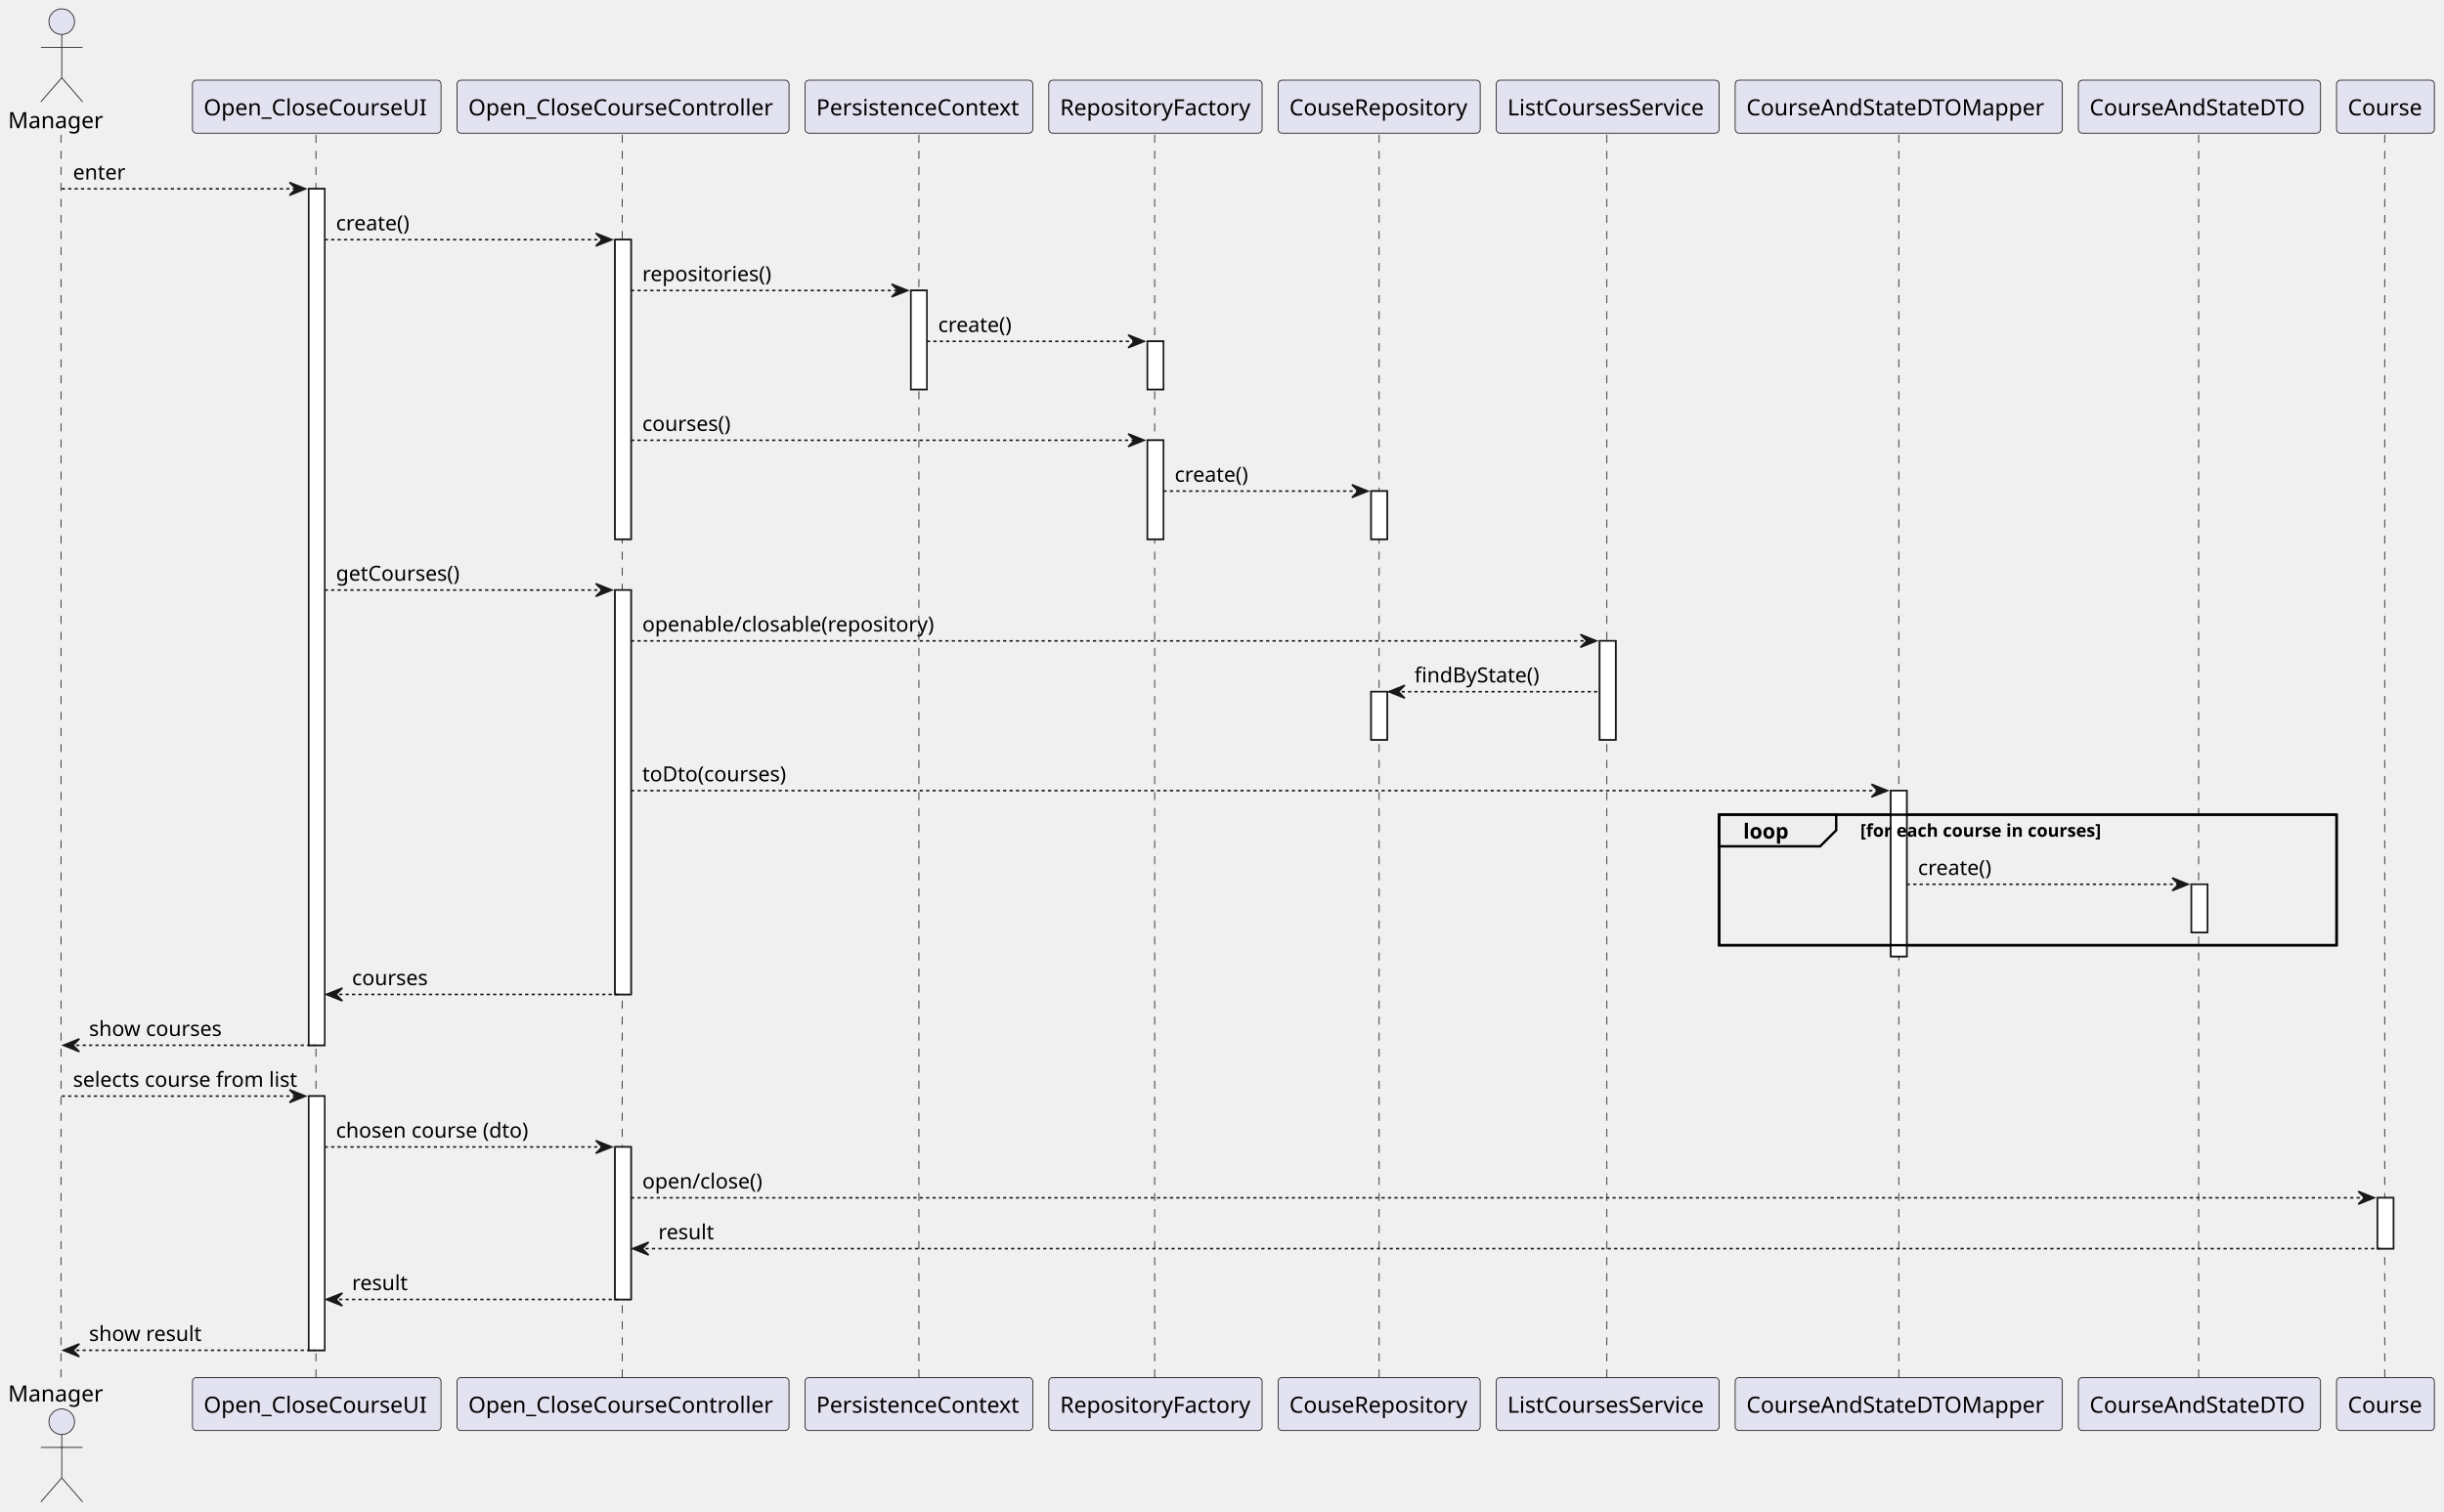
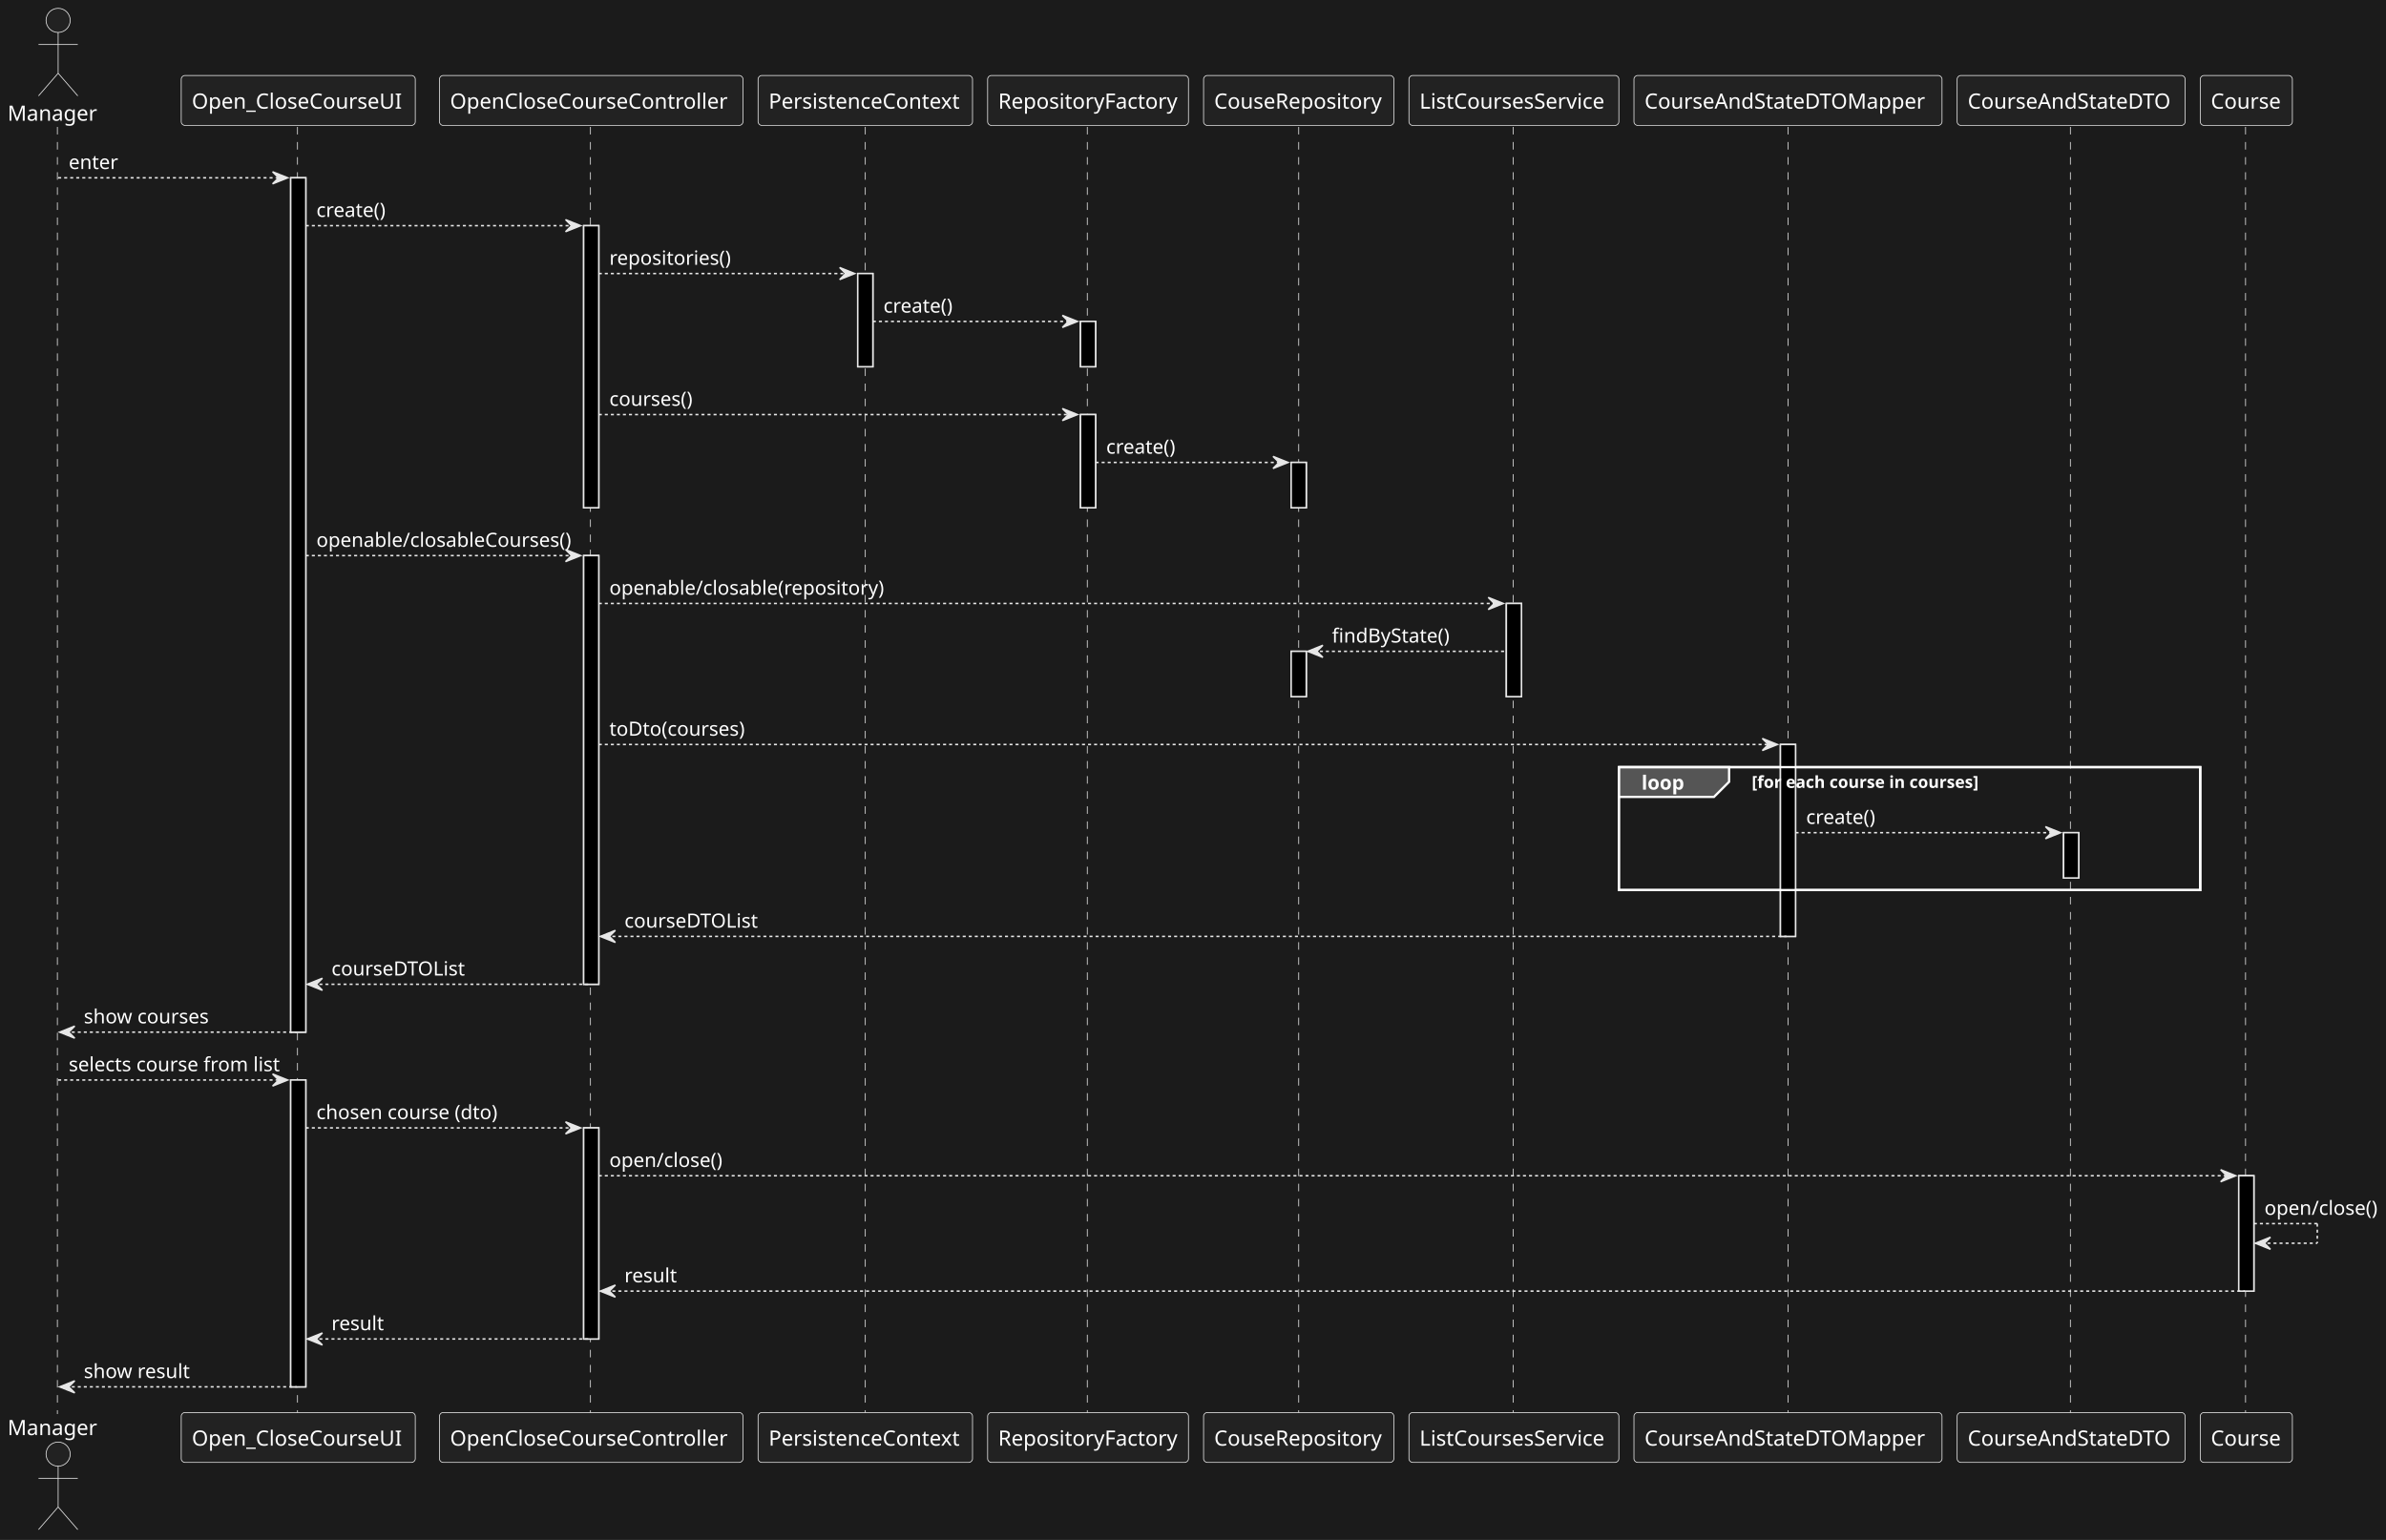
- <svg xmlns="http://www.w3.org/2000/svg" contentStyleType="text/css" height="943px" preserveAspectRatio="none" style="width:1524px;height:943px;background:#FFFFFF;" version="1.1" viewBox="0 0 1524 943" width="1524px" zoomAndPan="magnify">
+ <svg xmlns="http://www.w3.org/2000/svg" contentStyleType="text/css" height="1020px" preserveAspectRatio="none" style="width:1580px;height:1020px;background:#1B1B1B;" version="1.1" viewBox="0 0 1580 1020" width="1580px" zoomAndPan="magnify">
  <defs />
  <g>
-     <rect fill="#FFFFFF" height="534.178" style="stroke:#181818;stroke-width:1.0;" width="10" x="192.5" y="117.774" />
-     <rect fill="#FFFFFF" height="158.53" style="stroke:#181818;stroke-width:1.0;" width="10" x="192.5" y="683.658" />
-     <rect fill="#FFFFFF" height="186.824" style="stroke:#181818;stroke-width:1.0;" width="10" x="383.5" y="149.48" />
-     <rect fill="#FFFFFF" height="252.236" style="stroke:#181818;stroke-width:1.0;" width="10" x="383.5" y="368.01" />
-     <rect fill="#FFFFFF" height="95.118" style="stroke:#181818;stroke-width:1.0;" width="10" x="383.5" y="715.364" />
-     <rect fill="#FFFFFF" height="61.706" style="stroke:#181818;stroke-width:1.0;" width="10" x="568" y="181.186" />
-     <rect fill="#FFFFFF" height="30" style="stroke:#181818;stroke-width:1.0;" width="10" x="715.5" y="212.892" />
-     <rect fill="#FFFFFF" height="61.706" style="stroke:#181818;stroke-width:1.0;" width="10" x="715.5" y="274.598" />
-     <rect fill="#FFFFFF" height="30" style="stroke:#181818;stroke-width:1.0;" width="10" x="855" y="306.304" />
-     <rect fill="#FFFFFF" height="30" style="stroke:#181818;stroke-width:1.0;" width="10" x="855" y="431.422" />
-     <rect fill="#FFFFFF" height="61.706" style="stroke:#181818;stroke-width:1.0;" width="10" x="997.5" y="399.716" />
-     <rect fill="#FFFFFF" height="103.412" style="stroke:#181818;stroke-width:1.0;" width="10" x="1179" y="493.128" />
-     <rect fill="#FFFFFF" height="30" style="stroke:#181818;stroke-width:1.0;" width="10" x="1366.5" y="551.54" />
-     <rect fill="#FFFFFF" height="31.706" style="stroke:#181818;stroke-width:1.0;" width="10" x="1482.5" y="747.07" />
-     <rect fill="none" height="81.412" style="stroke:#000000;stroke-width:1.5;" width="385" x="1072" y="508.128" />
-     <line style="stroke:#181818;stroke-width:0.5;stroke-dasharray:5.0,5.0;" x1="38" x2="38" y1="84.068" y2="860.188" />
-     <line style="stroke:#181818;stroke-width:0.5;stroke-dasharray:5.0,5.0;" x1="197" x2="197" y1="84.068" y2="860.188" />
-     <line style="stroke:#181818;stroke-width:0.5;stroke-dasharray:5.0,5.0;" x1="388" x2="388" y1="84.068" y2="860.188" />
-     <line style="stroke:#181818;stroke-width:0.5;stroke-dasharray:5.0,5.0;" x1="573" x2="573" y1="84.068" y2="860.188" />
-     <line style="stroke:#181818;stroke-width:0.5;stroke-dasharray:5.0,5.0;" x1="720" x2="720" y1="84.068" y2="860.188" />
-     <line style="stroke:#181818;stroke-width:0.5;stroke-dasharray:5.0,5.0;" x1="860" x2="860" y1="84.068" y2="860.188" />
-     <line style="stroke:#181818;stroke-width:0.5;stroke-dasharray:5.0,5.0;" x1="1002" x2="1002" y1="84.068" y2="860.188" />
-     <line style="stroke:#181818;stroke-width:0.5;stroke-dasharray:5.0,5.0;" x1="1184" x2="1184" y1="84.068" y2="860.188" />
-     <line style="stroke:#181818;stroke-width:0.5;stroke-dasharray:5.0,5.0;" x1="1371" x2="1371" y1="84.068" y2="860.188" />
-     <line style="stroke:#181818;stroke-width:0.5;stroke-dasharray:5.0,5.0;" x1="1487" x2="1487" y1="84.068" y2="860.188" />
-     <text fill="#000000" font-family="sans-serif" font-size="14" lengthAdjust="spacing" textLength="61" x="5" y="79.966">Manager</text>
-     <ellipse cx="38.5" cy="13.5" fill="#E2E2F0" rx="8" ry="8" style="stroke:#181818;stroke-width:0.5;" />
-     <path d="M38.5,21.5 L38.5,48.5 M25.5,29.5 L51.5,29.5 M38.5,48.5 L25.5,63.5 M38.5,48.5 L51.5,63.5 " fill="none" style="stroke:#181818;stroke-width:0.5;" />
-     <text fill="#000000" font-family="sans-serif" font-size="14" lengthAdjust="spacing" textLength="61" x="5" y="874.154">Manager</text>
-     <ellipse cx="38.5" cy="886.756" fill="#E2E2F0" rx="8" ry="8" style="stroke:#181818;stroke-width:0.5;" />
-     <path d="M38.5,894.756 L38.5,921.756 M25.5,902.756 L51.5,902.756 M38.5,921.756 L25.5,936.756 M38.5,921.756 L51.5,936.756 " fill="none" style="stroke:#181818;stroke-width:0.5;" />
-     <rect fill="#E2E2F0" height="33.068" rx="2.5" ry="2.5" style="stroke:#181818;stroke-width:0.5;" width="155" x="120" y="50" />
-     <text fill="#000000" font-family="sans-serif" font-size="14" lengthAdjust="spacing" textLength="141" x="127" y="71.966">Open_CloseCourseUI</text>
-     <rect fill="#E2E2F0" height="33.068" rx="2.5" ry="2.5" style="stroke:#181818;stroke-width:0.5;" width="155" x="120" y="859.188" />
-     <text fill="#000000" font-family="sans-serif" font-size="14" lengthAdjust="spacing" textLength="141" x="127" y="881.154">Open_CloseCourseUI</text>
-     <rect fill="#E2E2F0" height="33.068" rx="2.5" ry="2.5" style="stroke:#181818;stroke-width:0.5;" width="207" x="285" y="50" />
-     <text fill="#000000" font-family="sans-serif" font-size="14" lengthAdjust="spacing" textLength="193" x="292" y="71.966">Open_CloseCourseController</text>
-     <rect fill="#E2E2F0" height="33.068" rx="2.5" ry="2.5" style="stroke:#181818;stroke-width:0.5;" width="207" x="285" y="859.188" />
-     <text fill="#000000" font-family="sans-serif" font-size="14" lengthAdjust="spacing" textLength="193" x="292" y="881.154">Open_CloseCourseController</text>
-     <rect fill="#E2E2F0" height="33.068" rx="2.5" ry="2.5" style="stroke:#181818;stroke-width:0.5;" width="142" x="502" y="50" />
-     <text fill="#000000" font-family="sans-serif" font-size="14" lengthAdjust="spacing" textLength="128" x="509" y="71.966">PersistenceContext</text>
-     <rect fill="#E2E2F0" height="33.068" rx="2.5" ry="2.5" style="stroke:#181818;stroke-width:0.5;" width="142" x="502" y="859.188" />
-     <text fill="#000000" font-family="sans-serif" font-size="14" lengthAdjust="spacing" textLength="128" x="509" y="881.154">PersistenceContext</text>
-     <rect fill="#E2E2F0" height="33.068" rx="2.5" ry="2.5" style="stroke:#181818;stroke-width:0.5;" width="133" x="654" y="50" />
-     <text fill="#000000" font-family="sans-serif" font-size="14" lengthAdjust="spacing" textLength="119" x="661" y="71.966">RepositoryFactory</text>
-     <rect fill="#E2E2F0" height="33.068" rx="2.5" ry="2.5" style="stroke:#181818;stroke-width:0.5;" width="133" x="654" y="859.188" />
-     <text fill="#000000" font-family="sans-serif" font-size="14" lengthAdjust="spacing" textLength="119" x="661" y="881.154">RepositoryFactory</text>
-     <rect fill="#E2E2F0" height="33.068" rx="2.5" ry="2.5" style="stroke:#181818;stroke-width:0.5;" width="126" x="797" y="50" />
-     <text fill="#000000" font-family="sans-serif" font-size="14" lengthAdjust="spacing" textLength="112" x="804" y="71.966">CouseRepository</text>
-     <rect fill="#E2E2F0" height="33.068" rx="2.5" ry="2.5" style="stroke:#181818;stroke-width:0.5;" width="126" x="797" y="859.188" />
-     <text fill="#000000" font-family="sans-serif" font-size="14" lengthAdjust="spacing" textLength="112" x="804" y="881.154">CouseRepository</text>
-     <rect fill="#E2E2F0" height="33.068" rx="2.5" ry="2.5" style="stroke:#181818;stroke-width:0.5;" width="139" x="933" y="50" />
-     <text fill="#000000" font-family="sans-serif" font-size="14" lengthAdjust="spacing" textLength="125" x="940" y="71.966">ListCoursesService</text>
-     <rect fill="#E2E2F0" height="33.068" rx="2.5" ry="2.5" style="stroke:#181818;stroke-width:0.5;" width="139" x="933" y="859.188" />
-     <text fill="#000000" font-family="sans-serif" font-size="14" lengthAdjust="spacing" textLength="125" x="940" y="881.154">ListCoursesService</text>
-     <rect fill="#E2E2F0" height="33.068" rx="2.5" ry="2.5" style="stroke:#181818;stroke-width:0.5;" width="204" x="1082" y="50" />
-     <text fill="#000000" font-family="sans-serif" font-size="14" lengthAdjust="spacing" textLength="190" x="1089" y="71.966">CourseAndStateDTOMapper</text>
-     <rect fill="#E2E2F0" height="33.068" rx="2.5" ry="2.5" style="stroke:#181818;stroke-width:0.5;" width="204" x="1082" y="859.188" />
-     <text fill="#000000" font-family="sans-serif" font-size="14" lengthAdjust="spacing" textLength="190" x="1089" y="881.154">CourseAndStateDTOMapper</text>
-     <rect fill="#E2E2F0" height="33.068" rx="2.5" ry="2.5" style="stroke:#181818;stroke-width:0.5;" width="151" x="1296" y="50" />
-     <text fill="#000000" font-family="sans-serif" font-size="14" lengthAdjust="spacing" textLength="137" x="1303" y="71.966">CourseAndStateDTO</text>
-     <rect fill="#E2E2F0" height="33.068" rx="2.5" ry="2.5" style="stroke:#181818;stroke-width:0.5;" width="151" x="1296" y="859.188" />
-     <text fill="#000000" font-family="sans-serif" font-size="14" lengthAdjust="spacing" textLength="137" x="1303" y="881.154">CourseAndStateDTO</text>
-     <rect fill="#E2E2F0" height="33.068" rx="2.5" ry="2.5" style="stroke:#181818;stroke-width:0.5;" width="61" x="1457" y="50" />
-     <text fill="#000000" font-family="sans-serif" font-size="14" lengthAdjust="spacing" textLength="47" x="1464" y="71.966">Course</text>
-     <rect fill="#E2E2F0" height="33.068" rx="2.5" ry="2.5" style="stroke:#181818;stroke-width:0.5;" width="61" x="1457" y="859.188" />
-     <text fill="#000000" font-family="sans-serif" font-size="14" lengthAdjust="spacing" textLength="47" x="1464" y="881.154">Course</text>
-     <rect fill="#FFFFFF" height="534.178" style="stroke:#181818;stroke-width:1.0;" width="10" x="192.5" y="117.774" />
-     <rect fill="#FFFFFF" height="158.53" style="stroke:#181818;stroke-width:1.0;" width="10" x="192.5" y="683.658" />
-     <rect fill="#FFFFFF" height="186.824" style="stroke:#181818;stroke-width:1.0;" width="10" x="383.5" y="149.48" />
-     <rect fill="#FFFFFF" height="252.236" style="stroke:#181818;stroke-width:1.0;" width="10" x="383.5" y="368.01" />
-     <rect fill="#FFFFFF" height="95.118" style="stroke:#181818;stroke-width:1.0;" width="10" x="383.5" y="715.364" />
-     <rect fill="#FFFFFF" height="61.706" style="stroke:#181818;stroke-width:1.0;" width="10" x="568" y="181.186" />
-     <rect fill="#FFFFFF" height="30" style="stroke:#181818;stroke-width:1.0;" width="10" x="715.5" y="212.892" />
-     <rect fill="#FFFFFF" height="61.706" style="stroke:#181818;stroke-width:1.0;" width="10" x="715.5" y="274.598" />
-     <rect fill="#FFFFFF" height="30" style="stroke:#181818;stroke-width:1.0;" width="10" x="855" y="306.304" />
-     <rect fill="#FFFFFF" height="30" style="stroke:#181818;stroke-width:1.0;" width="10" x="855" y="431.422" />
-     <rect fill="#FFFFFF" height="61.706" style="stroke:#181818;stroke-width:1.0;" width="10" x="997.5" y="399.716" />
-     <rect fill="#FFFFFF" height="103.412" style="stroke:#181818;stroke-width:1.0;" width="10" x="1179" y="493.128" />
-     <rect fill="#FFFFFF" height="30" style="stroke:#181818;stroke-width:1.0;" width="10" x="1366.5" y="551.54" />
-     <rect fill="#FFFFFF" height="31.706" style="stroke:#181818;stroke-width:1.0;" width="10" x="1482.5" y="747.07" />
-     <polygon fill="#181818" points="180.5,113.774,190.5,117.774,180.5,121.774,184.5,117.774" style="stroke:#181818;stroke-width:1.0;" />
-     <line style="stroke:#181818;stroke-width:1.0;stroke-dasharray:2.0,2.0;" x1="38.5" x2="186.5" y1="117.774" y2="117.774" />
-     <text fill="#000000" font-family="sans-serif" font-size="13" lengthAdjust="spacing" textLength="32" x="45.5" y="111.965">enter</text>
-     <polygon fill="#181818" points="371.5,145.48,381.5,149.48,371.5,153.48,375.5,149.48" style="stroke:#181818;stroke-width:1.0;" />
-     <line style="stroke:#181818;stroke-width:1.0;stroke-dasharray:2.0,2.0;" x1="202.5" x2="377.5" y1="149.48" y2="149.48" />
-     <text fill="#000000" font-family="sans-serif" font-size="13" lengthAdjust="spacing" textLength="45" x="209.5" y="143.671">create()</text>
-     <polygon fill="#181818" points="556,177.186,566,181.186,556,185.186,560,181.186" style="stroke:#181818;stroke-width:1.0;" />
-     <line style="stroke:#181818;stroke-width:1.0;stroke-dasharray:2.0,2.0;" x1="393.5" x2="562" y1="181.186" y2="181.186" />
-     <text fill="#000000" font-family="sans-serif" font-size="13" lengthAdjust="spacing" textLength="79" x="400.5" y="175.377">repositories()</text>
-     <polygon fill="#181818" points="703.5,208.892,713.5,212.892,703.5,216.892,707.5,212.892" style="stroke:#181818;stroke-width:1.0;" />
-     <line style="stroke:#181818;stroke-width:1.0;stroke-dasharray:2.0,2.0;" x1="578" x2="709.5" y1="212.892" y2="212.892" />
-     <text fill="#000000" font-family="sans-serif" font-size="13" lengthAdjust="spacing" textLength="45" x="585" y="207.083">create()</text>
-     <polygon fill="#181818" points="703.5,270.598,713.5,274.598,703.5,278.598,707.5,274.598" style="stroke:#181818;stroke-width:1.0;" />
-     <line style="stroke:#181818;stroke-width:1.0;stroke-dasharray:2.0,2.0;" x1="393.5" x2="709.5" y1="274.598" y2="274.598" />
-     <text fill="#000000" font-family="sans-serif" font-size="13" lengthAdjust="spacing" textLength="54" x="400.5" y="268.789">courses()</text>
-     <polygon fill="#181818" points="843,302.304,853,306.304,843,310.304,847,306.304" style="stroke:#181818;stroke-width:1.0;" />
-     <line style="stroke:#181818;stroke-width:1.0;stroke-dasharray:2.0,2.0;" x1="725.5" x2="849" y1="306.304" y2="306.304" />
-     <text fill="#000000" font-family="sans-serif" font-size="13" lengthAdjust="spacing" textLength="45" x="732.5" y="300.495">create()</text>
-     <polygon fill="#181818" points="371.5,364.01,381.5,368.01,371.5,372.01,375.5,368.01" style="stroke:#181818;stroke-width:1.0;" />
-     <line style="stroke:#181818;stroke-width:1.0;stroke-dasharray:2.0,2.0;" x1="202.5" x2="377.5" y1="368.01" y2="368.01" />
-     <text fill="#000000" font-family="sans-serif" font-size="13" lengthAdjust="spacing" textLength="76" x="209.5" y="362.201">getCourses()</text>
-     <polygon fill="#181818" points="985.5,395.716,995.5,399.716,985.5,403.716,989.5,399.716" style="stroke:#181818;stroke-width:1.0;" />
-     <line style="stroke:#181818;stroke-width:1.0;stroke-dasharray:2.0,2.0;" x1="393.5" x2="991.5" y1="399.716" y2="399.716" />
-     <text fill="#000000" font-family="sans-serif" font-size="13" lengthAdjust="spacing" textLength="179" x="400.5" y="393.907">openable/closable(repository)</text>
-     <polygon fill="#181818" points="876,427.422,866,431.422,876,435.422,872,431.422" style="stroke:#181818;stroke-width:1.0;" />
-     <line style="stroke:#181818;stroke-width:1.0;stroke-dasharray:2.0,2.0;" x1="870" x2="996.5" y1="431.422" y2="431.422" />
-     <text fill="#000000" font-family="sans-serif" font-size="13" lengthAdjust="spacing" textLength="77" x="882" y="425.613">findByState()</text>
-     <polygon fill="#181818" points="1167,489.128,1177,493.128,1167,497.128,1171,493.128" style="stroke:#181818;stroke-width:1.0;" />
-     <line style="stroke:#181818;stroke-width:1.0;stroke-dasharray:2.0,2.0;" x1="393.5" x2="1173" y1="493.128" y2="493.128" />
-     <text fill="#000000" font-family="sans-serif" font-size="13" lengthAdjust="spacing" textLength="89" x="400.5" y="487.319">toDto(courses)</text>
-     <path d="M1072,508.128 L1145,508.128 L1145,517.834 L1135,527.834 L1072,527.834 L1072,508.128 " fill="#EEEEEE" style="stroke:#000000;stroke-width:1.5;" />
-     <rect fill="none" height="81.412" style="stroke:#000000;stroke-width:1.5;" width="385" x="1072" y="508.128" />
-     <text fill="#000000" font-family="sans-serif" font-size="13" font-weight="bold" lengthAdjust="spacing" textLength="28" x="1087" y="523.025">loop</text>
-     <text fill="#000000" font-family="sans-serif" font-size="11" font-weight="bold" lengthAdjust="spacing" textLength="152" x="1160" y="521.887">[for each course in courses]</text>
-     <polygon fill="#181818" points="1354.5,547.54,1364.5,551.54,1354.5,555.54,1358.5,551.54" style="stroke:#181818;stroke-width:1.0;" />
-     <line style="stroke:#181818;stroke-width:1.0;stroke-dasharray:2.0,2.0;" x1="1189" x2="1360.5" y1="551.54" y2="551.54" />
-     <text fill="#000000" font-family="sans-serif" font-size="13" lengthAdjust="spacing" textLength="45" x="1196" y="545.731">create()</text>
-     <polygon fill="#181818" points="213.5,616.246,203.5,620.246,213.5,624.246,209.5,620.246" style="stroke:#181818;stroke-width:1.0;" />
-     <line style="stroke:#181818;stroke-width:1.0;stroke-dasharray:2.0,2.0;" x1="207.5" x2="387.5" y1="620.246" y2="620.246" />
-     <text fill="#000000" font-family="sans-serif" font-size="13" lengthAdjust="spacing" textLength="46" x="219.5" y="614.437">courses</text>
-     <polygon fill="#181818" points="49.5,647.952,39.5,651.952,49.5,655.952,45.5,651.952" style="stroke:#181818;stroke-width:1.0;" />
-     <line style="stroke:#181818;stroke-width:1.0;stroke-dasharray:2.0,2.0;" x1="43.5" x2="196.5" y1="651.952" y2="651.952" />
-     <text fill="#000000" font-family="sans-serif" font-size="13" lengthAdjust="spacing" textLength="81" x="55.5" y="646.143">show courses</text>
-     <polygon fill="#181818" points="180.5,679.658,190.5,683.658,180.5,687.658,184.5,683.658" style="stroke:#181818;stroke-width:1.0;" />
-     <line style="stroke:#181818;stroke-width:1.0;stroke-dasharray:2.0,2.0;" x1="38.5" x2="186.5" y1="683.658" y2="683.658" />
-     <text fill="#000000" font-family="sans-serif" font-size="13" lengthAdjust="spacing" textLength="135" x="45.5" y="677.849">selects course from list</text>
-     <polygon fill="#181818" points="371.5,711.364,381.5,715.364,371.5,719.364,375.5,715.364" style="stroke:#181818;stroke-width:1.0;" />
-     <line style="stroke:#181818;stroke-width:1.0;stroke-dasharray:2.0,2.0;" x1="202.5" x2="377.5" y1="715.364" y2="715.364" />
-     <text fill="#000000" font-family="sans-serif" font-size="13" lengthAdjust="spacing" textLength="118" x="209.5" y="709.555">chosen course (dto)</text>
-     <polygon fill="#181818" points="1470.5,743.07,1480.5,747.07,1470.5,751.07,1474.5,747.07" style="stroke:#181818;stroke-width:1.0;" />
-     <line style="stroke:#181818;stroke-width:1.0;stroke-dasharray:2.0,2.0;" x1="393.5" x2="1476.5" y1="747.07" y2="747.07" />
-     <text fill="#000000" font-family="sans-serif" font-size="13" lengthAdjust="spacing" textLength="74" x="400.5" y="741.261">open/close()</text>
-     <polygon fill="#181818" points="404.5,774.776,394.5,778.776,404.5,782.776,400.5,778.776" style="stroke:#181818;stroke-width:1.0;" />
-     <line style="stroke:#181818;stroke-width:1.0;stroke-dasharray:2.0,2.0;" x1="398.5" x2="1486.5" y1="778.776" y2="778.776" />
-     <text fill="#000000" font-family="sans-serif" font-size="13" lengthAdjust="spacing" textLength="34" x="410.5" y="772.967">result</text>
-     <polygon fill="#181818" points="213.5,806.482,203.5,810.482,213.5,814.482,209.5,810.482" style="stroke:#181818;stroke-width:1.0;" />
-     <line style="stroke:#181818;stroke-width:1.0;stroke-dasharray:2.0,2.0;" x1="207.5" x2="387.5" y1="810.482" y2="810.482" />
-     <text fill="#000000" font-family="sans-serif" font-size="13" lengthAdjust="spacing" textLength="34" x="219.5" y="804.673">result</text>
-     <polygon fill="#181818" points="49.5,838.188,39.5,842.188,49.5,846.188,45.5,842.188" style="stroke:#181818;stroke-width:1.0;" />
-     <line style="stroke:#181818;stroke-width:1.0;stroke-dasharray:2.0,2.0;" x1="43.5" x2="196.5" y1="842.188" y2="842.188" />
-     <text fill="#000000" font-family="sans-serif" font-size="13" lengthAdjust="spacing" textLength="69" x="55.5" y="836.379">show result</text>
+     <rect fill="#1B1B1B" height="1020" style="stroke:none;stroke-width:1.0;" width="1580" x="0" y="0" />
+     <rect fill="#000000" height="565.884" style="stroke:#E7E7E7;stroke-width:1.0;" width="10" x="192.5" y="117.774" />
+     <rect fill="#000000" height="203.236" style="stroke:#E7E7E7;stroke-width:1.0;" width="10" x="192.5" y="715.364" />
+     <rect fill="#000000" height="186.824" style="stroke:#E7E7E7;stroke-width:1.0;" width="10" x="386.5" y="149.48" />
+     <rect fill="#000000" height="283.942" style="stroke:#E7E7E7;stroke-width:1.0;" width="10" x="386.5" y="368.01" />
+     <rect fill="#000000" height="139.824" style="stroke:#E7E7E7;stroke-width:1.0;" width="10" x="386.5" y="747.07" />
+     <rect fill="#000000" height="61.706" style="stroke:#E7E7E7;stroke-width:1.0;" width="10" x="568" y="181.186" />
+     <rect fill="#000000" height="30" style="stroke:#E7E7E7;stroke-width:1.0;" width="10" x="715.5" y="212.892" />
+     <rect fill="#000000" height="61.706" style="stroke:#E7E7E7;stroke-width:1.0;" width="10" x="715.5" y="274.598" />
+     <rect fill="#000000" height="30" style="stroke:#E7E7E7;stroke-width:1.0;" width="10" x="855" y="306.304" />
+     <rect fill="#000000" height="30" style="stroke:#E7E7E7;stroke-width:1.0;" width="10" x="855" y="431.422" />
+     <rect fill="#000000" height="61.706" style="stroke:#E7E7E7;stroke-width:1.0;" width="10" x="997.5" y="399.716" />
+     <rect fill="#000000" height="127.118" style="stroke:#E7E7E7;stroke-width:1.0;" width="10" x="1179" y="493.128" />
+     <rect fill="#000000" height="30" style="stroke:#E7E7E7;stroke-width:1.0;" width="10" x="1366.5" y="551.54" />
+     <rect fill="#000000" height="76.412" style="stroke:#E7E7E7;stroke-width:1.0;" width="10" x="1482.5" y="778.776" />
+     <rect fill="none" height="81.412" style="stroke:#FFFFFF;stroke-width:1.5;" width="385" x="1072" y="508.128" />
+     <line style="stroke:#E7E7E7;stroke-width:0.5;stroke-dasharray:5.0,5.0;" x1="38" x2="38" y1="84.068" y2="936.6" />
+     <line style="stroke:#E7E7E7;stroke-width:0.5;stroke-dasharray:5.0,5.0;" x1="197" x2="197" y1="84.068" y2="936.6" />
+     <line style="stroke:#E7E7E7;stroke-width:0.5;stroke-dasharray:5.0,5.0;" x1="391" x2="391" y1="84.068" y2="936.6" />
+     <line style="stroke:#E7E7E7;stroke-width:0.5;stroke-dasharray:5.0,5.0;" x1="573" x2="573" y1="84.068" y2="936.6" />
+     <line style="stroke:#E7E7E7;stroke-width:0.5;stroke-dasharray:5.0,5.0;" x1="720" x2="720" y1="84.068" y2="936.6" />
+     <line style="stroke:#E7E7E7;stroke-width:0.5;stroke-dasharray:5.0,5.0;" x1="860" x2="860" y1="84.068" y2="936.6" />
+     <line style="stroke:#E7E7E7;stroke-width:0.5;stroke-dasharray:5.0,5.0;" x1="1002" x2="1002" y1="84.068" y2="936.6" />
+     <line style="stroke:#E7E7E7;stroke-width:0.5;stroke-dasharray:5.0,5.0;" x1="1184" x2="1184" y1="84.068" y2="936.6" />
+     <line style="stroke:#E7E7E7;stroke-width:0.5;stroke-dasharray:5.0,5.0;" x1="1371" x2="1371" y1="84.068" y2="936.6" />
+     <line style="stroke:#E7E7E7;stroke-width:0.5;stroke-dasharray:5.0,5.0;" x1="1487" x2="1487" y1="84.068" y2="936.6" />
+     <text fill="#FFFFFF" font-family="sans-serif" font-size="14" lengthAdjust="spacing" textLength="61" x="5" y="79.966">Manager</text>
+     <ellipse cx="38.5" cy="13.5" fill="#222222" rx="8" ry="8" style="stroke:#E7E7E7;stroke-width:0.5;" />
+     <path d="M38.5,21.5 L38.5,48.5 M25.5,29.5 L51.5,29.5 M38.5,48.5 L25.5,63.5 M38.5,48.5 L51.5,63.5 " fill="none" style="stroke:#E7E7E7;stroke-width:0.5;" />
+     <text fill="#FFFFFF" font-family="sans-serif" font-size="14" lengthAdjust="spacing" textLength="61" x="5" y="950.566">Manager</text>
+     <ellipse cx="38.5" cy="963.168" fill="#222222" rx="8" ry="8" style="stroke:#E7E7E7;stroke-width:0.5;" />
+     <path d="M38.5,971.168 L38.5,998.168 M25.5,979.168 L51.5,979.168 M38.5,998.168 L25.5,1013.168 M38.5,998.168 L51.5,1013.168 " fill="none" style="stroke:#E7E7E7;stroke-width:0.5;" />
+     <rect fill="#222222" height="33.068" rx="2.5" ry="2.5" style="stroke:#E7E7E7;stroke-width:0.5;" width="155" x="120" y="50" />
+     <text fill="#FFFFFF" font-family="sans-serif" font-size="14" lengthAdjust="spacing" textLength="141" x="127" y="71.966">Open_CloseCourseUI</text>
+     <rect fill="#222222" height="33.068" rx="2.5" ry="2.5" style="stroke:#E7E7E7;stroke-width:0.5;" width="155" x="120" y="935.6" />
+     <text fill="#FFFFFF" font-family="sans-serif" font-size="14" lengthAdjust="spacing" textLength="141" x="127" y="957.566">Open_CloseCourseUI</text>
+     <rect fill="#222222" height="33.068" rx="2.5" ry="2.5" style="stroke:#E7E7E7;stroke-width:0.5;" width="201" x="291" y="50" />
+     <text fill="#FFFFFF" font-family="sans-serif" font-size="14" lengthAdjust="spacing" textLength="187" x="298" y="71.966">OpenCloseCourseController</text>
+     <rect fill="#222222" height="33.068" rx="2.5" ry="2.5" style="stroke:#E7E7E7;stroke-width:0.5;" width="201" x="291" y="935.6" />
+     <text fill="#FFFFFF" font-family="sans-serif" font-size="14" lengthAdjust="spacing" textLength="187" x="298" y="957.566">OpenCloseCourseController</text>
+     <rect fill="#222222" height="33.068" rx="2.5" ry="2.5" style="stroke:#E7E7E7;stroke-width:0.5;" width="142" x="502" y="50" />
+     <text fill="#FFFFFF" font-family="sans-serif" font-size="14" lengthAdjust="spacing" textLength="128" x="509" y="71.966">PersistenceContext</text>
+     <rect fill="#222222" height="33.068" rx="2.5" ry="2.5" style="stroke:#E7E7E7;stroke-width:0.5;" width="142" x="502" y="935.6" />
+     <text fill="#FFFFFF" font-family="sans-serif" font-size="14" lengthAdjust="spacing" textLength="128" x="509" y="957.566">PersistenceContext</text>
+     <rect fill="#222222" height="33.068" rx="2.5" ry="2.5" style="stroke:#E7E7E7;stroke-width:0.5;" width="133" x="654" y="50" />
+     <text fill="#FFFFFF" font-family="sans-serif" font-size="14" lengthAdjust="spacing" textLength="119" x="661" y="71.966">RepositoryFactory</text>
+     <rect fill="#222222" height="33.068" rx="2.5" ry="2.5" style="stroke:#E7E7E7;stroke-width:0.5;" width="133" x="654" y="935.6" />
+     <text fill="#FFFFFF" font-family="sans-serif" font-size="14" lengthAdjust="spacing" textLength="119" x="661" y="957.566">RepositoryFactory</text>
+     <rect fill="#222222" height="33.068" rx="2.5" ry="2.5" style="stroke:#E7E7E7;stroke-width:0.5;" width="126" x="797" y="50" />
+     <text fill="#FFFFFF" font-family="sans-serif" font-size="14" lengthAdjust="spacing" textLength="112" x="804" y="71.966">CouseRepository</text>
+     <rect fill="#222222" height="33.068" rx="2.5" ry="2.5" style="stroke:#E7E7E7;stroke-width:0.5;" width="126" x="797" y="935.6" />
+     <text fill="#FFFFFF" font-family="sans-serif" font-size="14" lengthAdjust="spacing" textLength="112" x="804" y="957.566">CouseRepository</text>
+     <rect fill="#222222" height="33.068" rx="2.5" ry="2.5" style="stroke:#E7E7E7;stroke-width:0.5;" width="139" x="933" y="50" />
+     <text fill="#FFFFFF" font-family="sans-serif" font-size="14" lengthAdjust="spacing" textLength="125" x="940" y="71.966">ListCoursesService</text>
+     <rect fill="#222222" height="33.068" rx="2.5" ry="2.5" style="stroke:#E7E7E7;stroke-width:0.5;" width="139" x="933" y="935.6" />
+     <text fill="#FFFFFF" font-family="sans-serif" font-size="14" lengthAdjust="spacing" textLength="125" x="940" y="957.566">ListCoursesService</text>
+     <rect fill="#222222" height="33.068" rx="2.5" ry="2.5" style="stroke:#E7E7E7;stroke-width:0.5;" width="204" x="1082" y="50" />
+     <text fill="#FFFFFF" font-family="sans-serif" font-size="14" lengthAdjust="spacing" textLength="190" x="1089" y="71.966">CourseAndStateDTOMapper</text>
+     <rect fill="#222222" height="33.068" rx="2.5" ry="2.5" style="stroke:#E7E7E7;stroke-width:0.5;" width="204" x="1082" y="935.6" />
+     <text fill="#FFFFFF" font-family="sans-serif" font-size="14" lengthAdjust="spacing" textLength="190" x="1089" y="957.566">CourseAndStateDTOMapper</text>
+     <rect fill="#222222" height="33.068" rx="2.5" ry="2.5" style="stroke:#E7E7E7;stroke-width:0.5;" width="151" x="1296" y="50" />
+     <text fill="#FFFFFF" font-family="sans-serif" font-size="14" lengthAdjust="spacing" textLength="137" x="1303" y="71.966">CourseAndStateDTO</text>
+     <rect fill="#222222" height="33.068" rx="2.5" ry="2.5" style="stroke:#E7E7E7;stroke-width:0.5;" width="151" x="1296" y="935.6" />
+     <text fill="#FFFFFF" font-family="sans-serif" font-size="14" lengthAdjust="spacing" textLength="137" x="1303" y="957.566">CourseAndStateDTO</text>
+     <rect fill="#222222" height="33.068" rx="2.5" ry="2.5" style="stroke:#E7E7E7;stroke-width:0.5;" width="61" x="1457" y="50" />
+     <text fill="#FFFFFF" font-family="sans-serif" font-size="14" lengthAdjust="spacing" textLength="47" x="1464" y="71.966">Course</text>
+     <rect fill="#222222" height="33.068" rx="2.5" ry="2.5" style="stroke:#E7E7E7;stroke-width:0.5;" width="61" x="1457" y="935.6" />
+     <text fill="#FFFFFF" font-family="sans-serif" font-size="14" lengthAdjust="spacing" textLength="47" x="1464" y="957.566">Course</text>
+     <rect fill="#000000" height="565.884" style="stroke:#E7E7E7;stroke-width:1.0;" width="10" x="192.5" y="117.774" />
+     <rect fill="#000000" height="203.236" style="stroke:#E7E7E7;stroke-width:1.0;" width="10" x="192.5" y="715.364" />
+     <rect fill="#000000" height="186.824" style="stroke:#E7E7E7;stroke-width:1.0;" width="10" x="386.5" y="149.48" />
+     <rect fill="#000000" height="283.942" style="stroke:#E7E7E7;stroke-width:1.0;" width="10" x="386.5" y="368.01" />
+     <rect fill="#000000" height="139.824" style="stroke:#E7E7E7;stroke-width:1.0;" width="10" x="386.5" y="747.07" />
+     <rect fill="#000000" height="61.706" style="stroke:#E7E7E7;stroke-width:1.0;" width="10" x="568" y="181.186" />
+     <rect fill="#000000" height="30" style="stroke:#E7E7E7;stroke-width:1.0;" width="10" x="715.5" y="212.892" />
+     <rect fill="#000000" height="61.706" style="stroke:#E7E7E7;stroke-width:1.0;" width="10" x="715.5" y="274.598" />
+     <rect fill="#000000" height="30" style="stroke:#E7E7E7;stroke-width:1.0;" width="10" x="855" y="306.304" />
+     <rect fill="#000000" height="30" style="stroke:#E7E7E7;stroke-width:1.0;" width="10" x="855" y="431.422" />
+     <rect fill="#000000" height="61.706" style="stroke:#E7E7E7;stroke-width:1.0;" width="10" x="997.5" y="399.716" />
+     <rect fill="#000000" height="127.118" style="stroke:#E7E7E7;stroke-width:1.0;" width="10" x="1179" y="493.128" />
+     <rect fill="#000000" height="30" style="stroke:#E7E7E7;stroke-width:1.0;" width="10" x="1366.5" y="551.54" />
+     <rect fill="#000000" height="76.412" style="stroke:#E7E7E7;stroke-width:1.0;" width="10" x="1482.5" y="778.776" />
+     <polygon fill="#E7E7E7" points="180.5,113.774,190.5,117.774,180.5,121.774,184.5,117.774" style="stroke:#E7E7E7;stroke-width:1.0;" />
+     <line style="stroke:#E7E7E7;stroke-width:1.0;stroke-dasharray:2.0,2.0;" x1="38.5" x2="186.5" y1="117.774" y2="117.774" />
+     <text fill="#FFFFFF" font-family="sans-serif" font-size="13" lengthAdjust="spacing" textLength="32" x="45.5" y="111.965">enter</text>
+     <polygon fill="#E7E7E7" points="374.5,145.48,384.5,149.48,374.5,153.48,378.5,149.48" style="stroke:#E7E7E7;stroke-width:1.0;" />
+     <line style="stroke:#E7E7E7;stroke-width:1.0;stroke-dasharray:2.0,2.0;" x1="202.5" x2="380.5" y1="149.48" y2="149.48" />
+     <text fill="#FFFFFF" font-family="sans-serif" font-size="13" lengthAdjust="spacing" textLength="45" x="209.5" y="143.671">create()</text>
+     <polygon fill="#E7E7E7" points="556,177.186,566,181.186,556,185.186,560,181.186" style="stroke:#E7E7E7;stroke-width:1.0;" />
+     <line style="stroke:#E7E7E7;stroke-width:1.0;stroke-dasharray:2.0,2.0;" x1="396.5" x2="562" y1="181.186" y2="181.186" />
+     <text fill="#FFFFFF" font-family="sans-serif" font-size="13" lengthAdjust="spacing" textLength="79" x="403.5" y="175.377">repositories()</text>
+     <polygon fill="#E7E7E7" points="703.5,208.892,713.5,212.892,703.5,216.892,707.5,212.892" style="stroke:#E7E7E7;stroke-width:1.0;" />
+     <line style="stroke:#E7E7E7;stroke-width:1.0;stroke-dasharray:2.0,2.0;" x1="578" x2="709.5" y1="212.892" y2="212.892" />
+     <text fill="#FFFFFF" font-family="sans-serif" font-size="13" lengthAdjust="spacing" textLength="45" x="585" y="207.083">create()</text>
+     <polygon fill="#E7E7E7" points="703.5,270.598,713.5,274.598,703.5,278.598,707.5,274.598" style="stroke:#E7E7E7;stroke-width:1.0;" />
+     <line style="stroke:#E7E7E7;stroke-width:1.0;stroke-dasharray:2.0,2.0;" x1="396.5" x2="709.5" y1="274.598" y2="274.598" />
+     <text fill="#FFFFFF" font-family="sans-serif" font-size="13" lengthAdjust="spacing" textLength="54" x="403.5" y="268.789">courses()</text>
+     <polygon fill="#E7E7E7" points="843,302.304,853,306.304,843,310.304,847,306.304" style="stroke:#E7E7E7;stroke-width:1.0;" />
+     <line style="stroke:#E7E7E7;stroke-width:1.0;stroke-dasharray:2.0,2.0;" x1="725.5" x2="849" y1="306.304" y2="306.304" />
+     <text fill="#FFFFFF" font-family="sans-serif" font-size="13" lengthAdjust="spacing" textLength="45" x="732.5" y="300.495">create()</text>
+     <polygon fill="#E7E7E7" points="374.5,364.01,384.5,368.01,374.5,372.01,378.5,368.01" style="stroke:#E7E7E7;stroke-width:1.0;" />
+     <line style="stroke:#E7E7E7;stroke-width:1.0;stroke-dasharray:2.0,2.0;" x1="202.5" x2="380.5" y1="368.01" y2="368.01" />
+     <text fill="#FFFFFF" font-family="sans-serif" font-size="13" lengthAdjust="spacing" textLength="165" x="209.5" y="362.201">openable/closableCourses()</text>
+     <polygon fill="#E7E7E7" points="985.5,395.716,995.5,399.716,985.5,403.716,989.5,399.716" style="stroke:#E7E7E7;stroke-width:1.0;" />
+     <line style="stroke:#E7E7E7;stroke-width:1.0;stroke-dasharray:2.0,2.0;" x1="396.5" x2="991.5" y1="399.716" y2="399.716" />
+     <text fill="#FFFFFF" font-family="sans-serif" font-size="13" lengthAdjust="spacing" textLength="179" x="403.5" y="393.907">openable/closable(repository)</text>
+     <polygon fill="#E7E7E7" points="876,427.422,866,431.422,876,435.422,872,431.422" style="stroke:#E7E7E7;stroke-width:1.0;" />
+     <line style="stroke:#E7E7E7;stroke-width:1.0;stroke-dasharray:2.0,2.0;" x1="870" x2="996.5" y1="431.422" y2="431.422" />
+     <text fill="#FFFFFF" font-family="sans-serif" font-size="13" lengthAdjust="spacing" textLength="77" x="882" y="425.613">findByState()</text>
+     <polygon fill="#E7E7E7" points="1167,489.128,1177,493.128,1167,497.128,1171,493.128" style="stroke:#E7E7E7;stroke-width:1.0;" />
+     <line style="stroke:#E7E7E7;stroke-width:1.0;stroke-dasharray:2.0,2.0;" x1="396.5" x2="1173" y1="493.128" y2="493.128" />
+     <text fill="#FFFFFF" font-family="sans-serif" font-size="13" lengthAdjust="spacing" textLength="89" x="403.5" y="487.319">toDto(courses)</text>
+     <path d="M1072,508.128 L1145,508.128 L1145,517.834 L1135,527.834 L1072,527.834 L1072,508.128 " fill="#555555" style="stroke:#FFFFFF;stroke-width:1.5;" />
+     <rect fill="none" height="81.412" style="stroke:#FFFFFF;stroke-width:1.5;" width="385" x="1072" y="508.128" />
+     <text fill="#FFFFFF" font-family="sans-serif" font-size="13" font-weight="bold" lengthAdjust="spacing" textLength="28" x="1087" y="523.025">loop</text>
+     <text fill="#FFFFFF" font-family="sans-serif" font-size="11" font-weight="bold" lengthAdjust="spacing" textLength="152" x="1160" y="521.887">[for each course in courses]</text>
+     <polygon fill="#E7E7E7" points="1354.5,547.54,1364.5,551.54,1354.5,555.54,1358.5,551.54" style="stroke:#E7E7E7;stroke-width:1.0;" />
+     <line style="stroke:#E7E7E7;stroke-width:1.0;stroke-dasharray:2.0,2.0;" x1="1189" x2="1360.5" y1="551.54" y2="551.54" />
+     <text fill="#FFFFFF" font-family="sans-serif" font-size="13" lengthAdjust="spacing" textLength="45" x="1196" y="545.731">create()</text>
+     <polygon fill="#E7E7E7" points="407.5,616.246,397.5,620.246,407.5,624.246,403.5,620.246" style="stroke:#E7E7E7;stroke-width:1.0;" />
+     <line style="stroke:#E7E7E7;stroke-width:1.0;stroke-dasharray:2.0,2.0;" x1="401.5" x2="1183" y1="620.246" y2="620.246" />
+     <text fill="#FFFFFF" font-family="sans-serif" font-size="13" lengthAdjust="spacing" textLength="87" x="413.5" y="614.437">courseDTOList</text>
+     <polygon fill="#E7E7E7" points="213.5,647.952,203.5,651.952,213.5,655.952,209.5,651.952" style="stroke:#E7E7E7;stroke-width:1.0;" />
+     <line style="stroke:#E7E7E7;stroke-width:1.0;stroke-dasharray:2.0,2.0;" x1="207.5" x2="390.5" y1="651.952" y2="651.952" />
+     <text fill="#FFFFFF" font-family="sans-serif" font-size="13" lengthAdjust="spacing" textLength="87" x="219.5" y="646.143">courseDTOList</text>
+     <polygon fill="#E7E7E7" points="49.5,679.658,39.5,683.658,49.5,687.658,45.5,683.658" style="stroke:#E7E7E7;stroke-width:1.0;" />
+     <line style="stroke:#E7E7E7;stroke-width:1.0;stroke-dasharray:2.0,2.0;" x1="43.5" x2="196.5" y1="683.658" y2="683.658" />
+     <text fill="#FFFFFF" font-family="sans-serif" font-size="13" lengthAdjust="spacing" textLength="81" x="55.5" y="677.849">show courses</text>
+     <polygon fill="#E7E7E7" points="180.5,711.364,190.5,715.364,180.5,719.364,184.5,715.364" style="stroke:#E7E7E7;stroke-width:1.0;" />
+     <line style="stroke:#E7E7E7;stroke-width:1.0;stroke-dasharray:2.0,2.0;" x1="38.5" x2="186.5" y1="715.364" y2="715.364" />
+     <text fill="#FFFFFF" font-family="sans-serif" font-size="13" lengthAdjust="spacing" textLength="135" x="45.5" y="709.555">selects course from list</text>
+     <polygon fill="#E7E7E7" points="374.5,743.07,384.5,747.07,374.5,751.07,378.5,747.07" style="stroke:#E7E7E7;stroke-width:1.0;" />
+     <line style="stroke:#E7E7E7;stroke-width:1.0;stroke-dasharray:2.0,2.0;" x1="202.5" x2="380.5" y1="747.07" y2="747.07" />
+     <text fill="#FFFFFF" font-family="sans-serif" font-size="13" lengthAdjust="spacing" textLength="118" x="209.5" y="741.261">chosen course (dto)</text>
+     <polygon fill="#E7E7E7" points="1470.5,774.776,1480.5,778.776,1470.5,782.776,1474.5,778.776" style="stroke:#E7E7E7;stroke-width:1.0;" />
+     <line style="stroke:#E7E7E7;stroke-width:1.0;stroke-dasharray:2.0,2.0;" x1="396.5" x2="1476.5" y1="778.776" y2="778.776" />
+     <text fill="#FFFFFF" font-family="sans-serif" font-size="13" lengthAdjust="spacing" textLength="74" x="403.5" y="772.967">open/close()</text>
+     <line style="stroke:#E7E7E7;stroke-width:1.0;stroke-dasharray:2.0,2.0;" x1="1492.5" x2="1534.5" y1="810.482" y2="810.482" />
+     <line style="stroke:#E7E7E7;stroke-width:1.0;stroke-dasharray:2.0,2.0;" x1="1534.5" x2="1534.5" y1="810.482" y2="823.482" />
+     <line style="stroke:#E7E7E7;stroke-width:1.0;stroke-dasharray:2.0,2.0;" x1="1493.5" x2="1534.5" y1="823.482" y2="823.482" />
+     <polygon fill="#E7E7E7" points="1503.5,819.482,1493.5,823.482,1503.5,827.482,1499.5,823.482" style="stroke:#E7E7E7;stroke-width:1.0;" />
+     <text fill="#FFFFFF" font-family="sans-serif" font-size="13" lengthAdjust="spacing" textLength="74" x="1499.5" y="804.673">open/close()</text>
+     <polygon fill="#E7E7E7" points="407.5,851.188,397.5,855.188,407.5,859.188,403.5,855.188" style="stroke:#E7E7E7;stroke-width:1.0;" />
+     <line style="stroke:#E7E7E7;stroke-width:1.0;stroke-dasharray:2.0,2.0;" x1="401.5" x2="1486.5" y1="855.188" y2="855.188" />
+     <text fill="#FFFFFF" font-family="sans-serif" font-size="13" lengthAdjust="spacing" textLength="34" x="413.5" y="849.379">result</text>
+     <polygon fill="#E7E7E7" points="213.5,882.894,203.5,886.894,213.5,890.894,209.5,886.894" style="stroke:#E7E7E7;stroke-width:1.0;" />
+     <line style="stroke:#E7E7E7;stroke-width:1.0;stroke-dasharray:2.0,2.0;" x1="207.5" x2="390.5" y1="886.894" y2="886.894" />
+     <text fill="#FFFFFF" font-family="sans-serif" font-size="13" lengthAdjust="spacing" textLength="34" x="219.5" y="881.085">result</text>
+     <polygon fill="#E7E7E7" points="49.5,914.6,39.5,918.6,49.5,922.6,45.5,918.6" style="stroke:#E7E7E7;stroke-width:1.0;" />
+     <line style="stroke:#E7E7E7;stroke-width:1.0;stroke-dasharray:2.0,2.0;" x1="43.5" x2="196.5" y1="918.6" y2="918.6" />
+     <text fill="#FFFFFF" font-family="sans-serif" font-size="13" lengthAdjust="spacing" textLength="69" x="55.5" y="912.791">show result</text>
  </g>
</svg>
